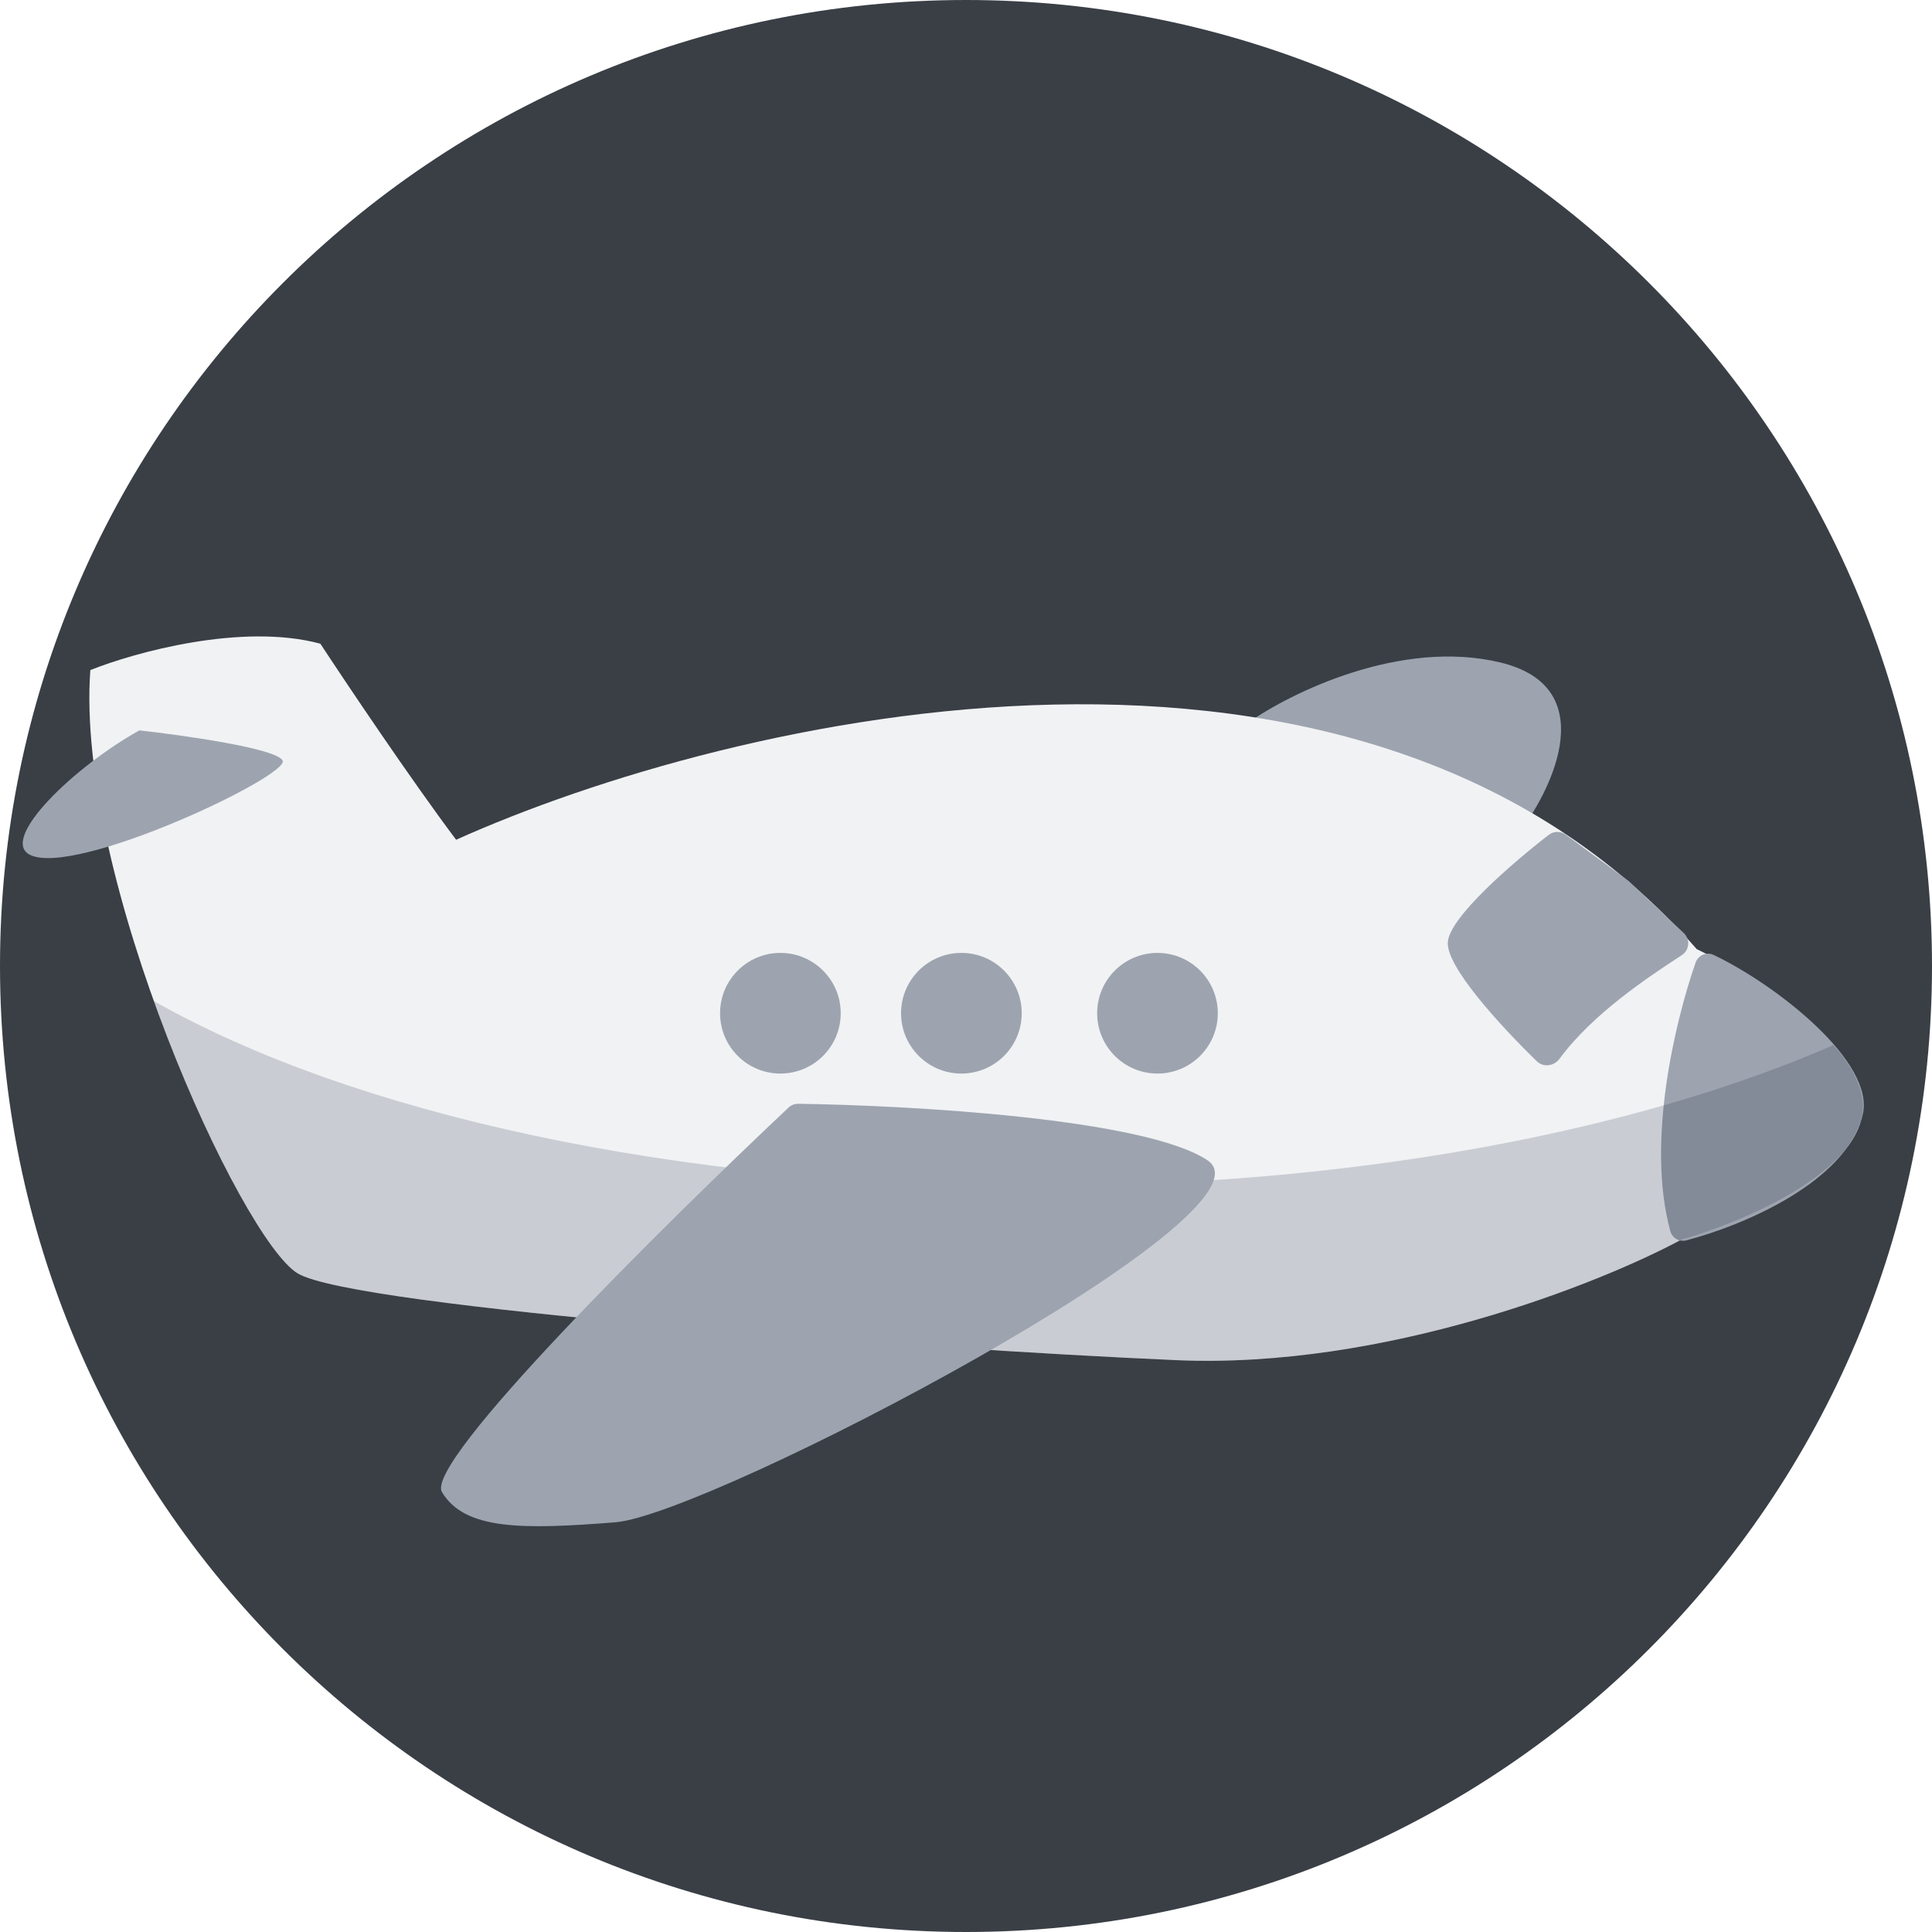
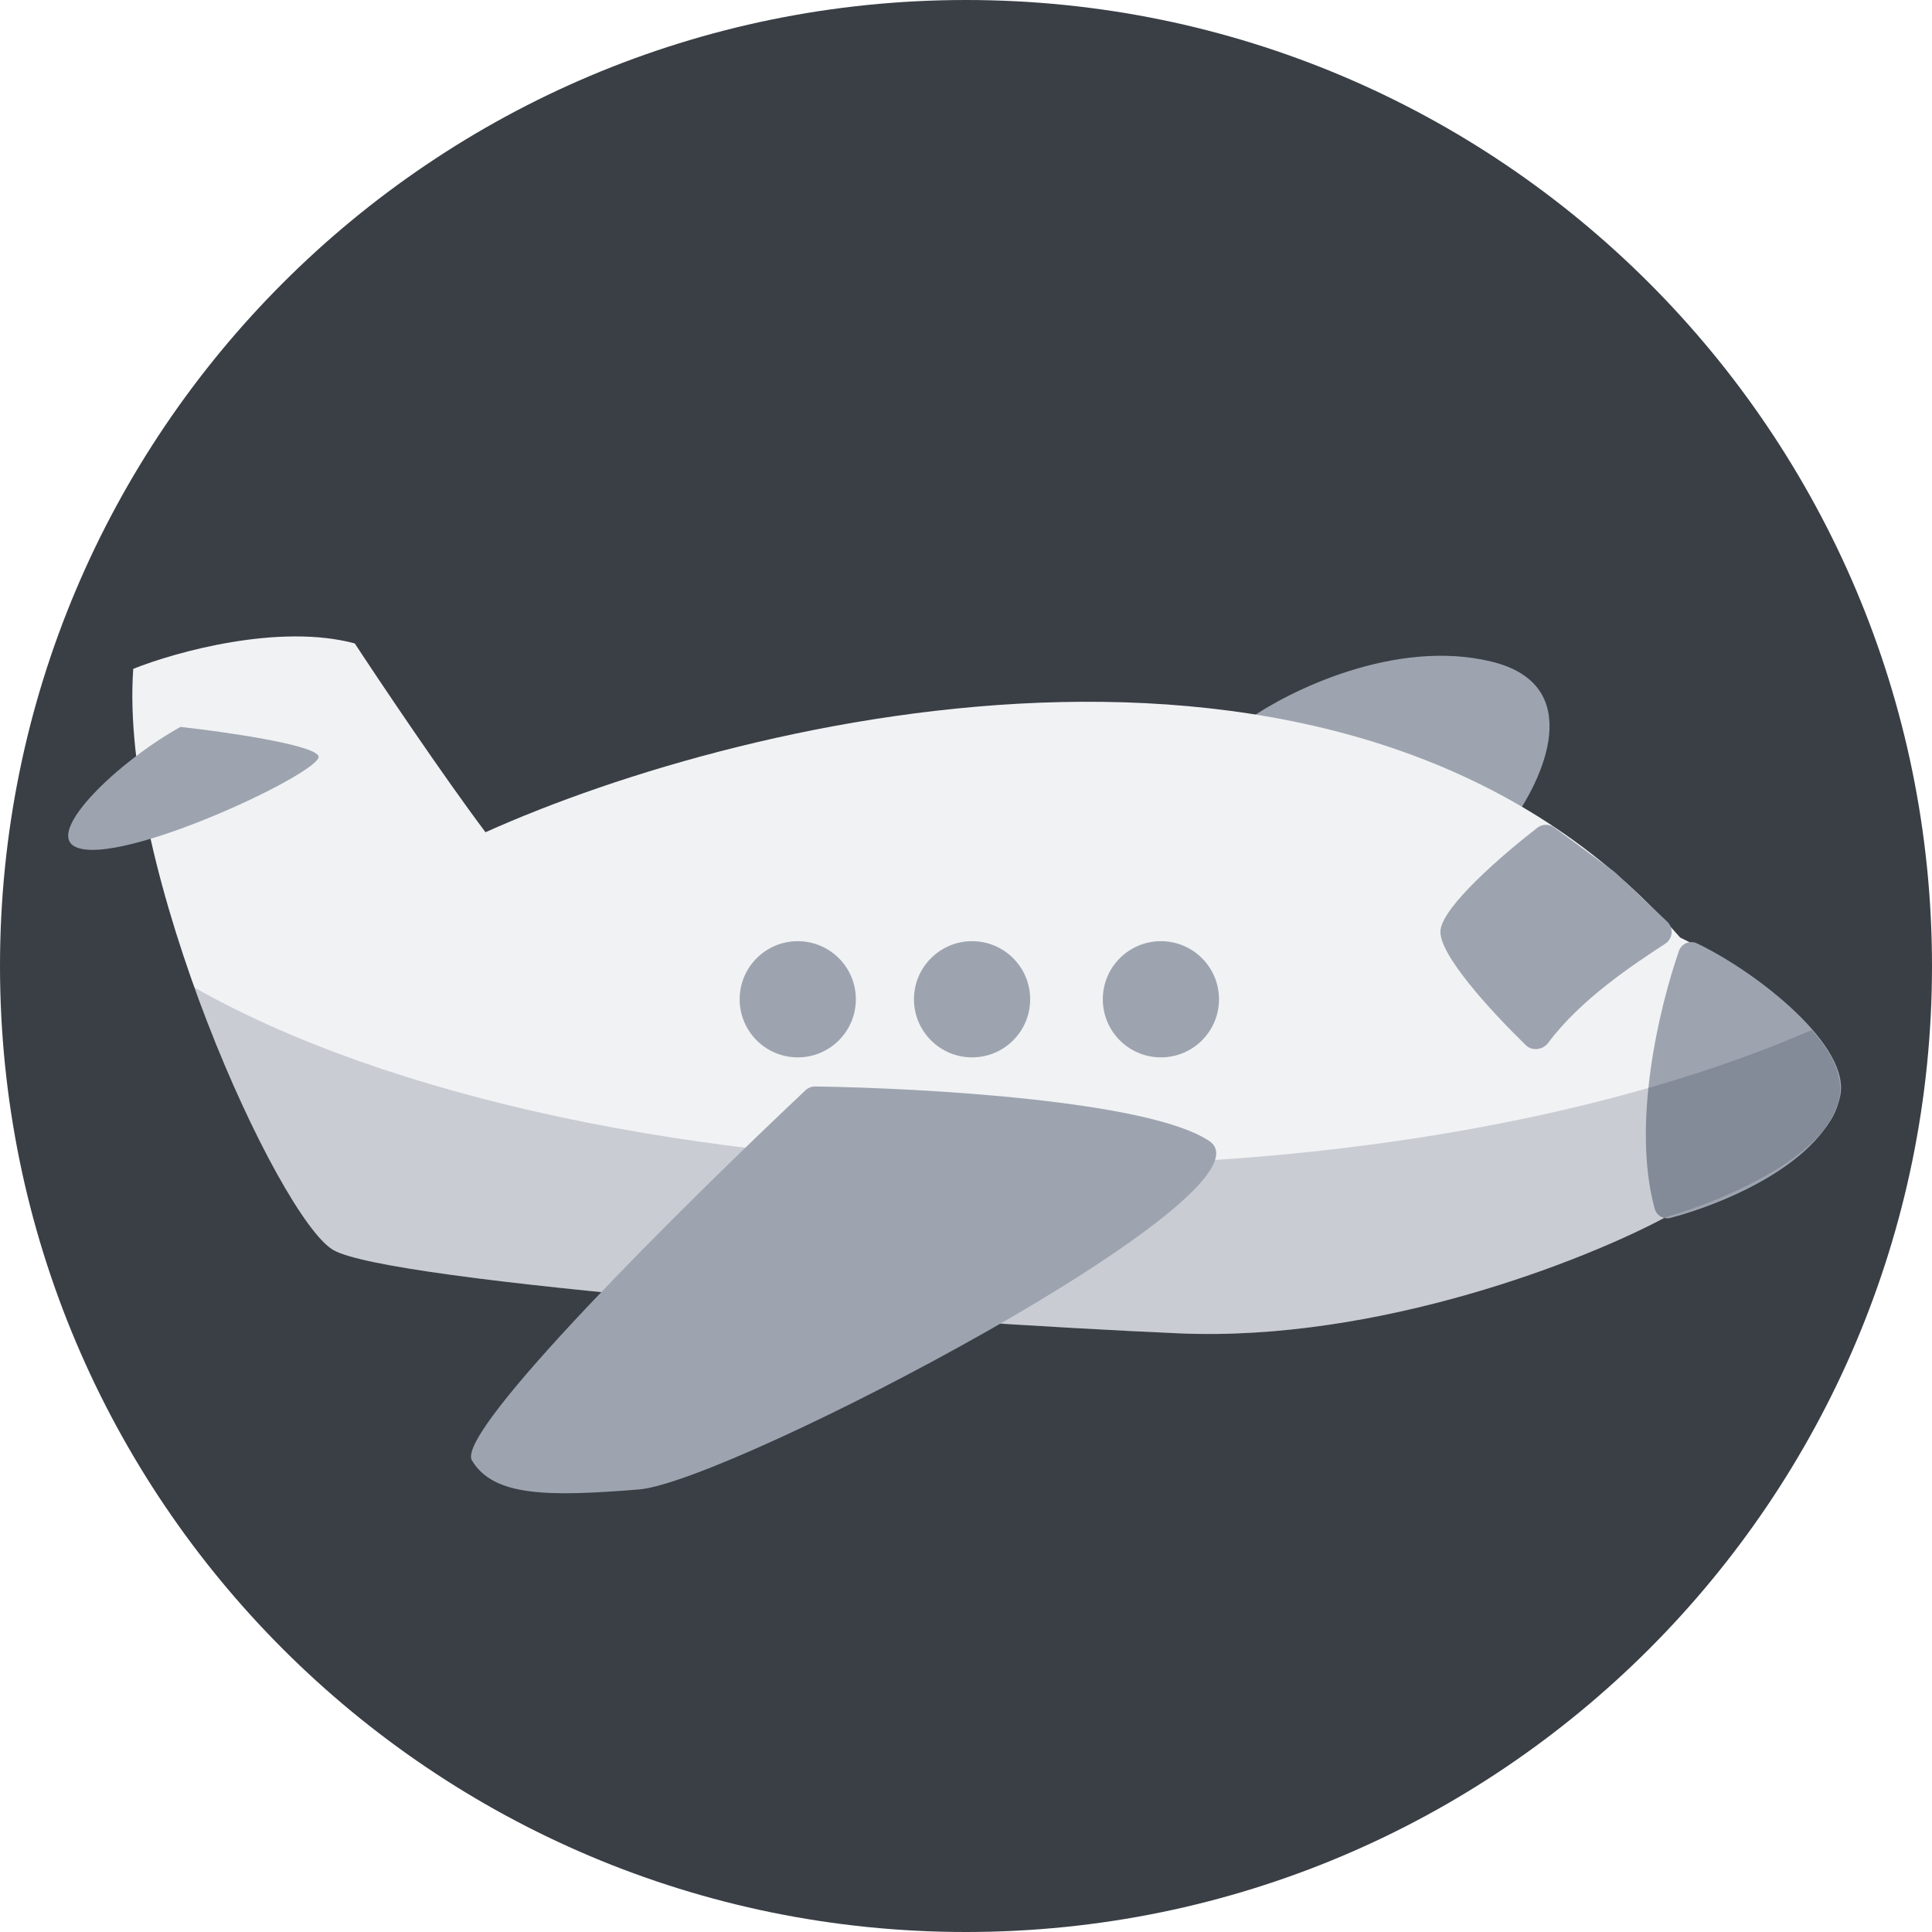
<svg xmlns="http://www.w3.org/2000/svg" width="85" height="85" viewBox="0 0 85 85" fill="none">
  <circle cx="42.5" cy="42.5" r="42.5" fill="#3A3F46" />
-   <path d="M66.02 29.149C61.64 28.087 56.785 30.476 54.904 31.803L66.849 36.614C68.398 34.568 70.4 30.211 66.02 29.149Z" fill="#9DA4AF" />
-   <path d="M74.649 41.758C59.917 24.902 32.122 31.527 20.067 36.946C18.076 34.292 15.255 30.089 14.094 28.32C10.643 27.39 5.91 28.707 3.974 29.481C3.31 38.605 10.61 54.532 13.099 56.025C15.587 57.519 40.307 59.343 51.754 59.841C60.912 60.239 70.391 56.468 73.985 54.532C76.529 53.813 81.683 51.679 81.948 48.892C82.214 46.104 77.193 42.974 74.649 41.758Z" fill="#F1F2F4" />
-   <path d="M73.488 54.166C72.419 50.267 73.686 44.98 74.597 42.355C74.711 42.024 75.079 41.864 75.396 42.014C78.145 43.323 82.527 46.742 81.948 49.059C81.209 52.016 76.698 53.914 74.196 54.57C73.887 54.651 73.573 54.474 73.488 54.166Z" fill="#9DA4AF" />
+   <path d="M65.613 29.106C61.395 28.084 56.72 30.384 54.909 31.663L66.412 36.295C67.903 34.325 69.831 30.129 65.613 29.106Z" fill="#9DA4AF" />
+   <path d="M73.92 41.248C59.734 25.017 32.969 31.396 21.36 36.615C19.443 34.059 16.727 30.012 15.608 28.308C12.285 27.413 7.727 28.68 5.863 29.426C5.224 38.213 12.254 53.55 14.65 54.987C17.046 56.425 40.85 58.182 51.874 58.662C60.692 59.045 69.82 55.413 73.281 53.55C75.731 52.857 80.694 50.802 80.95 48.118C81.205 45.434 76.37 42.42 73.92 41.248Z" fill="#F1F2F4" />
+   <path d="M72.798 53.177C71.781 49.435 72.988 44.376 73.863 41.846C73.977 41.514 74.345 41.354 74.661 41.505C77.31 42.773 81.506 46.054 80.95 48.279C80.24 51.118 75.918 52.944 73.504 53.581C73.195 53.662 72.882 53.485 72.798 53.177Z" fill="#9DA4AF" />
  <g style="mix-blend-mode:multiply">
-     <path d="M80.659 45.983C71.929 49.792 59.483 52.173 45.669 52.173C29.635 52.173 15.444 48.965 6.768 44.041C8.92 50.043 11.734 55.207 13.099 56.026C15.588 57.52 40.307 59.344 51.754 59.842C60.912 60.24 70.391 56.469 73.985 54.533C76.529 53.814 81.683 51.68 81.949 48.892C82.04 47.933 81.505 46.932 80.659 45.983Z" fill="#D5D8DD" />
+     <path d="M79.707 45.317C71.301 48.985 59.316 51.278 46.013 51.278C30.573 51.278 16.907 48.188 8.553 43.447C10.625 49.226 13.335 54.2 14.65 54.988C17.046 56.426 40.85 58.184 51.873 58.663C60.692 59.046 69.82 55.414 73.281 53.551C75.731 52.858 80.694 50.803 80.949 48.119C81.037 47.194 80.522 46.231 79.707 45.317Z" fill="#D5D8DD" />
  </g>
-   <path d="M53.123 51.047C50.382 49.22 40.144 48.633 35.123 48.562C34.96 48.559 34.81 48.617 34.692 48.729C29.165 53.933 18.657 64.334 19.444 65.646C20.44 67.305 22.928 67.305 27.076 66.974C31.223 66.642 56.606 53.37 53.123 51.047Z" fill="#9DA4AF" />
-   <path d="M12.434 33.461C12.169 32.93 8.121 32.355 6.13 32.134C3.254 33.737 -0.049 36.925 1.319 37.609C3.31 38.604 12.766 34.125 12.434 33.461Z" fill="#9DA4AF" />
-   <path d="M68.611 46.583C70.086 44.583 72.526 42.982 73.995 42.021C74.332 41.8 74.371 41.326 74.078 41.049L71.663 38.768L68.889 36.724C68.664 36.559 68.359 36.559 68.138 36.73C66.511 37.991 63.822 40.318 63.7 41.423C63.581 42.485 65.992 45.113 67.616 46.693C67.903 46.973 68.373 46.906 68.611 46.583Z" fill="#9DA4AF" />
-   <circle cx="34.334" cy="44.578" r="2.654" fill="#9DA4AF" />
-   <circle cx="42.297" cy="44.578" r="2.654" fill="#9DA4AF" />
-   <circle cx="50.924" cy="44.578" r="2.654" fill="#9DA4AF" />
+   <path d="M53.193 50.193C50.555 48.435 40.708 47.87 35.87 47.8C35.707 47.798 35.557 47.856 35.438 47.968C30.114 52.981 20.004 62.989 20.762 64.252C21.721 65.85 24.117 65.85 28.111 65.53C32.105 65.21 56.548 52.43 53.193 50.193Z" fill="#9DA4AF" />
+   <path d="M14.011 33.259C13.755 32.748 9.857 32.194 7.94 31.981C5.171 33.525 1.99 36.594 3.307 37.253C5.224 38.211 14.33 33.898 14.011 33.259Z" fill="#9DA4AF" />
+   <path d="M68.123 45.871C69.537 43.967 71.854 42.441 73.266 41.518C73.603 41.297 73.642 40.823 73.349 40.546L71.044 38.369L68.387 36.411C68.163 36.246 67.857 36.246 67.637 36.417C66.068 37.634 63.494 39.864 63.376 40.926C63.263 41.944 65.563 44.457 67.127 45.981C67.414 46.261 67.884 46.193 68.123 45.871Z" fill="#9DA4AF" />
+   <ellipse cx="35.098" cy="43.964" rx="2.556" ry="2.556" fill="#9DA4AF" />
+   <ellipse cx="42.767" cy="43.964" rx="2.556" ry="2.556" fill="#9DA4AF" />
+   <ellipse cx="51.075" cy="43.964" rx="2.556" ry="2.556" fill="#9DA4AF" />
</svg>
